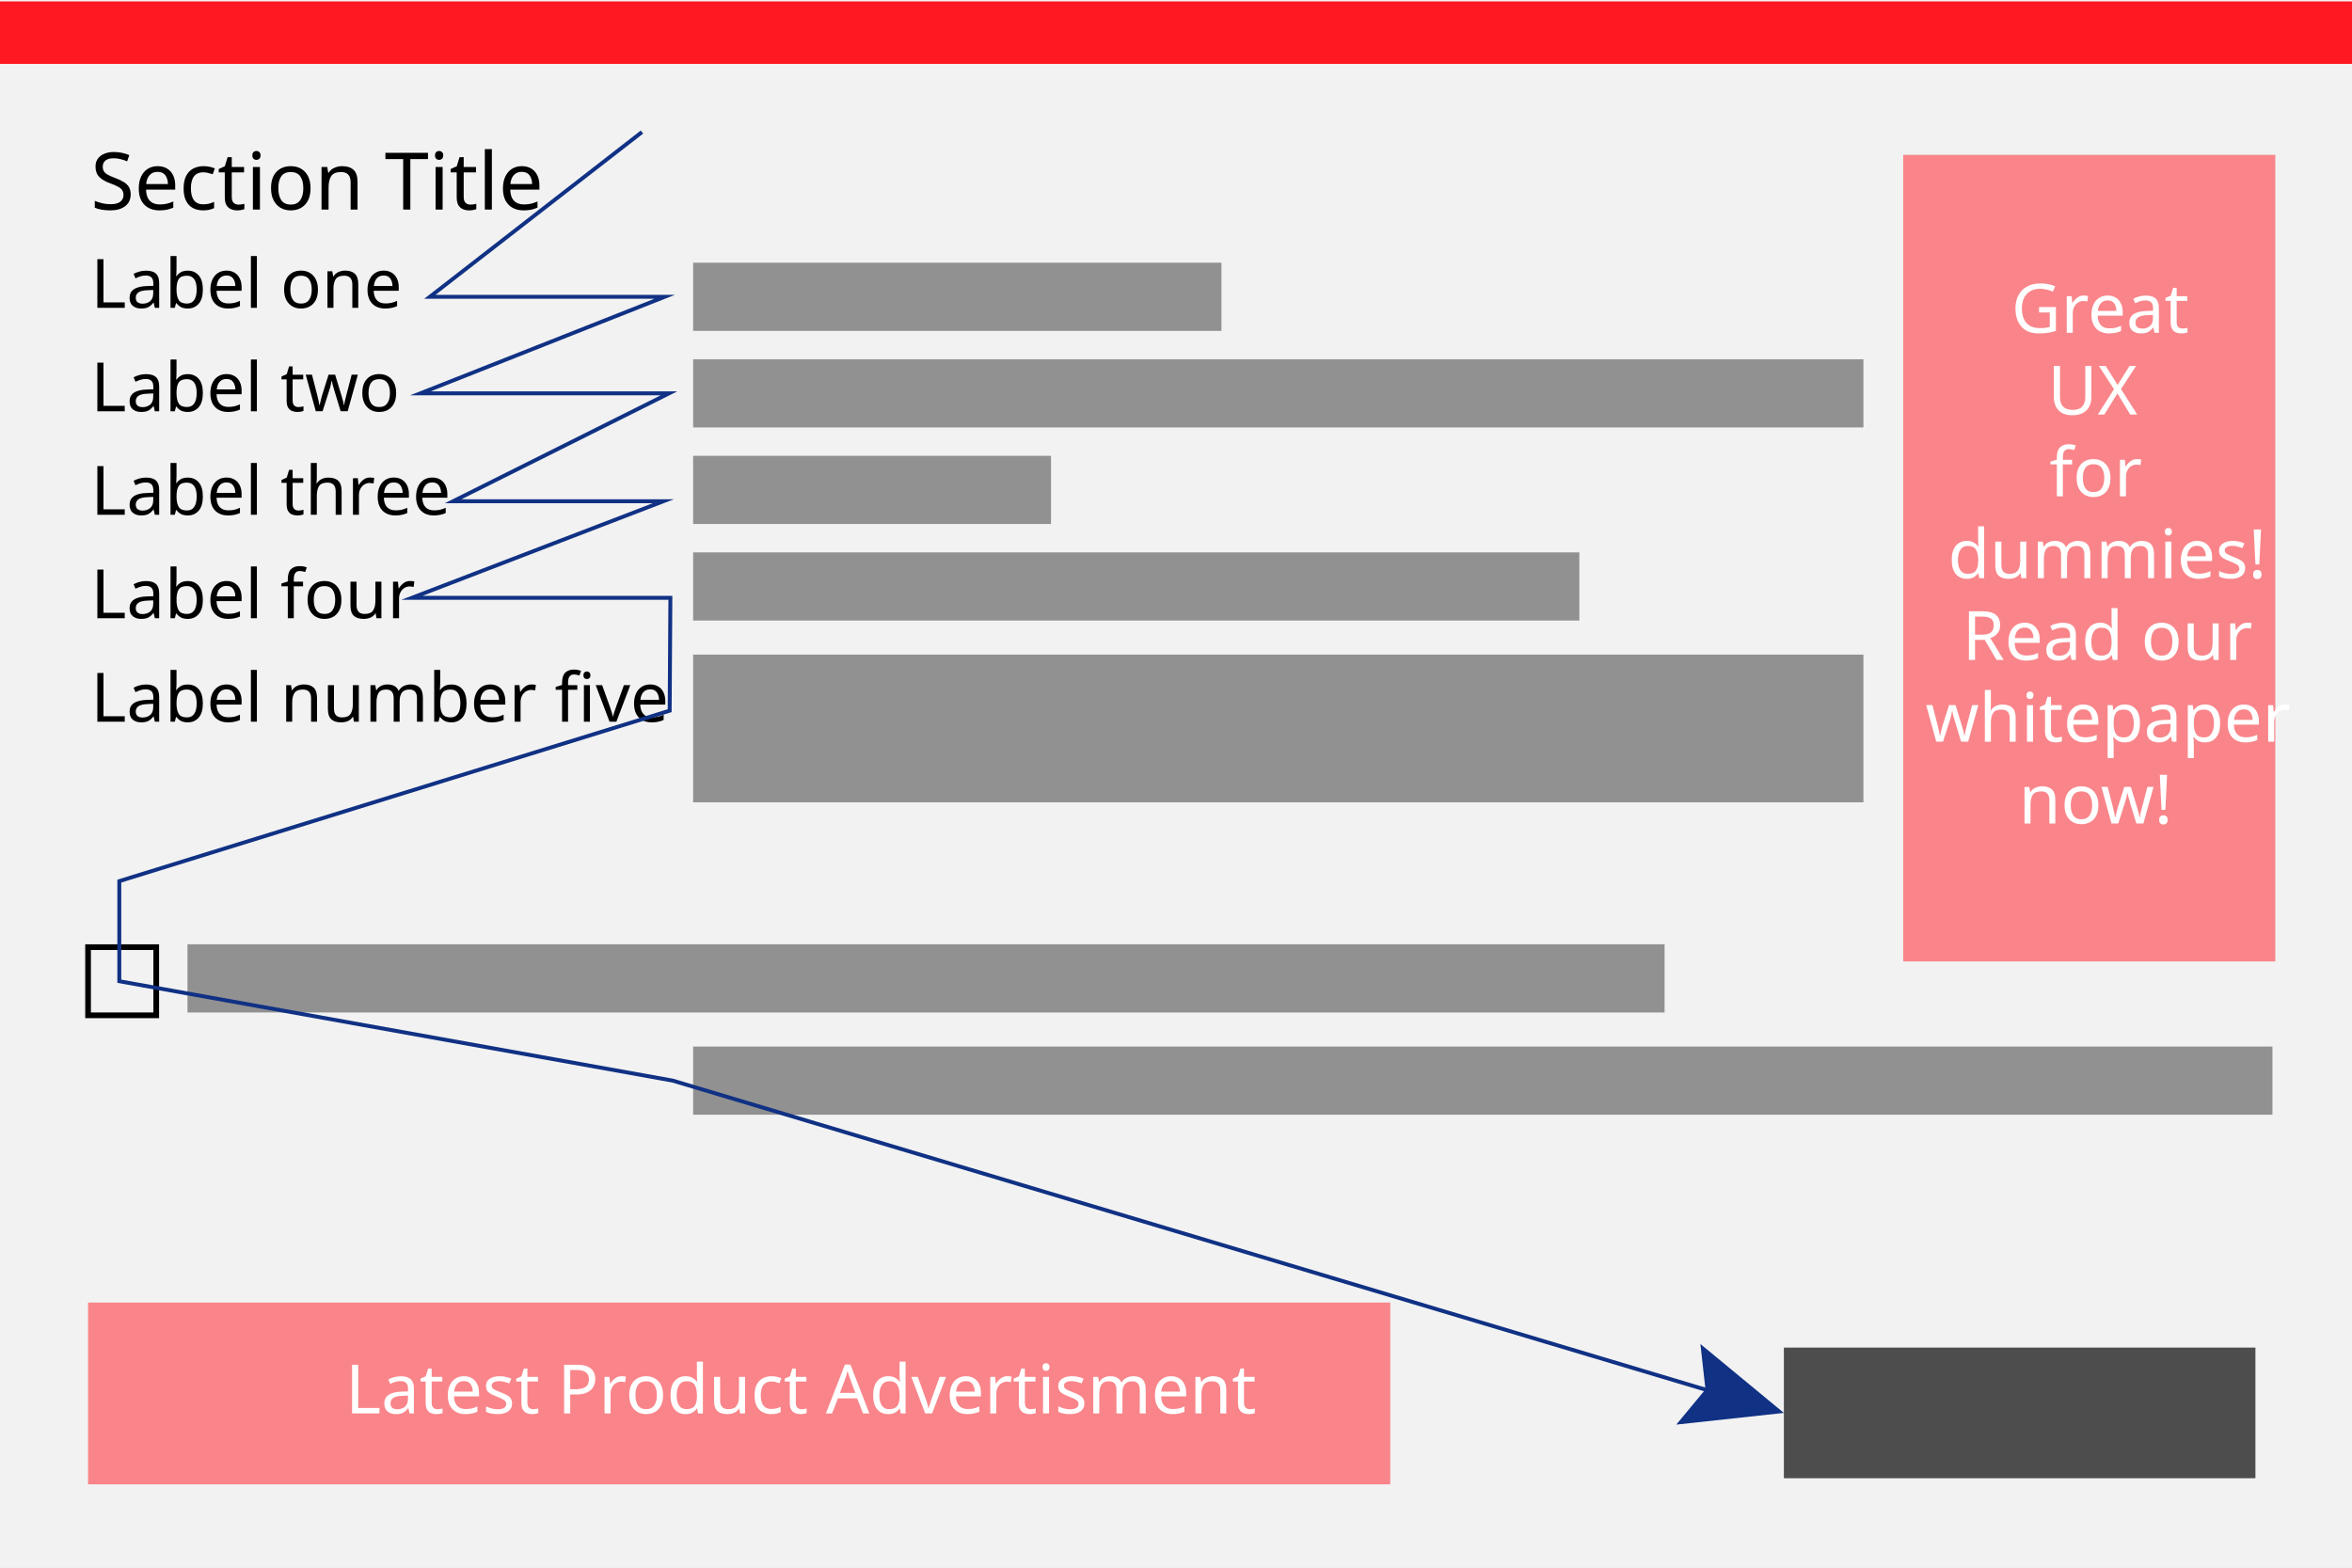
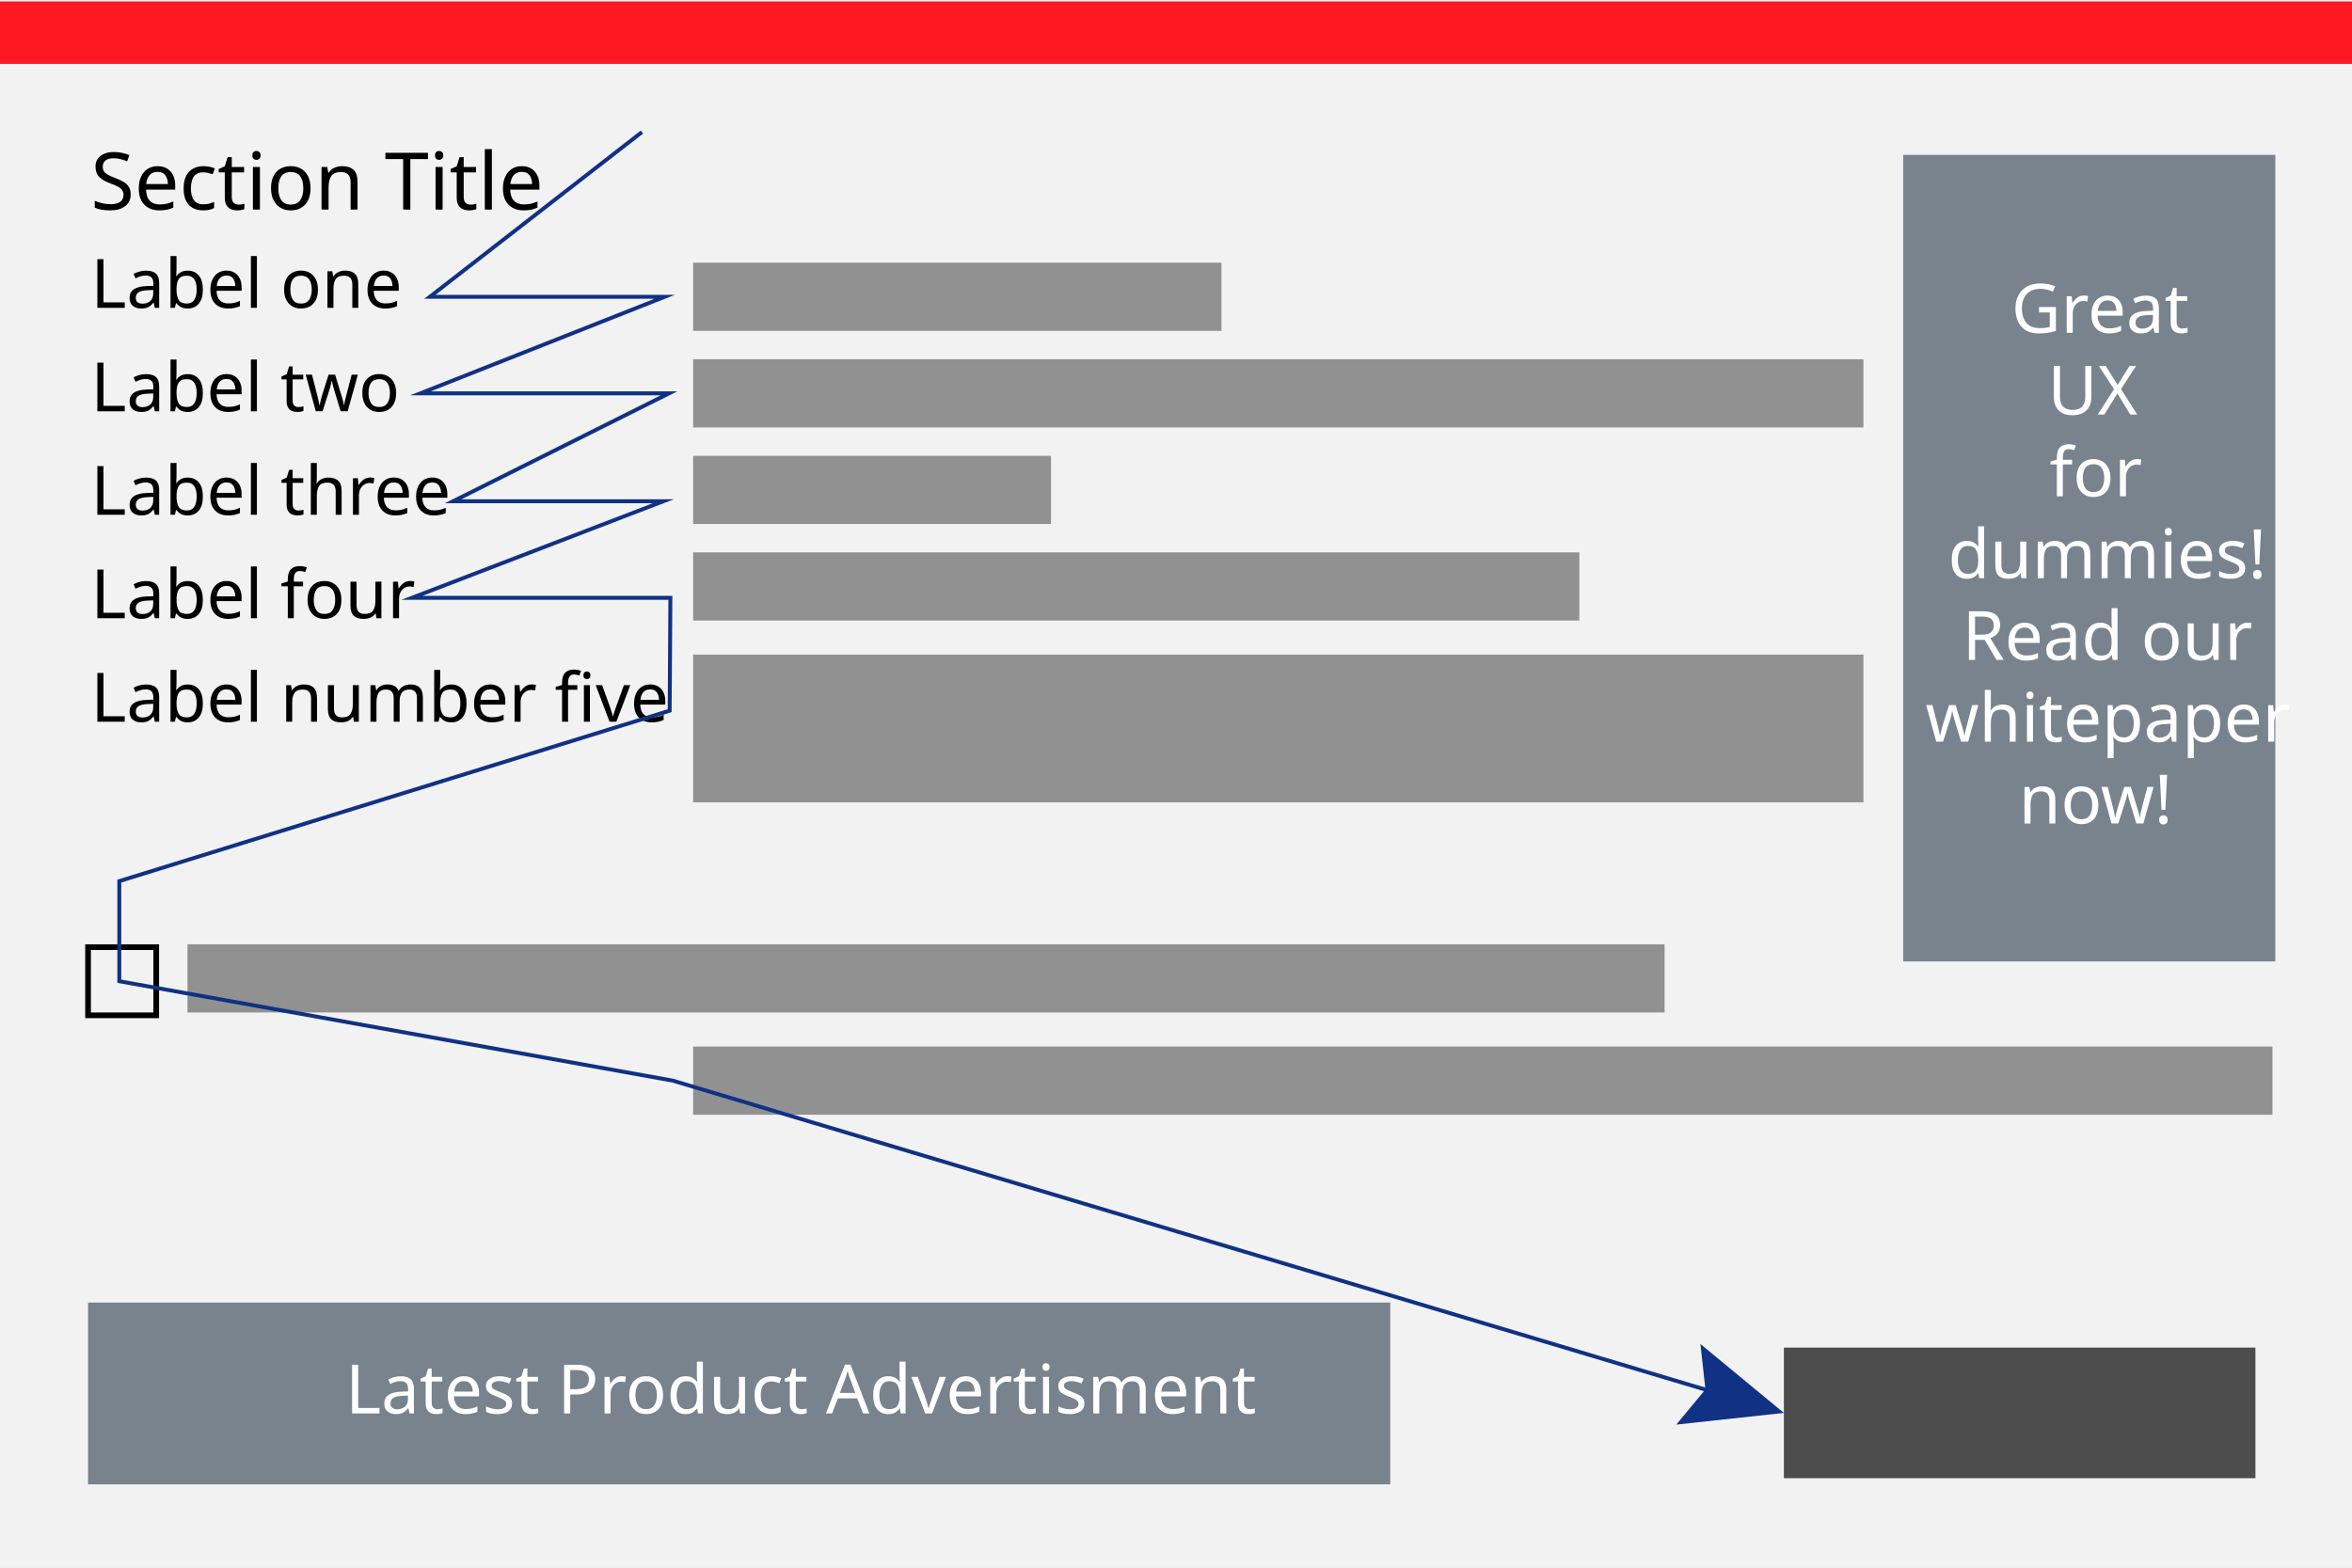
<svg xmlns="http://www.w3.org/2000/svg" version="1.1" id="Ebene_1" x="0px" y="0px" width="600px" height="400px" viewBox="0 0 600 400" enable-background="new 0 0 600 400" xml:space="preserve">
-   <rect y="9.782" fill="#F2F2F2" width="600" height="389.855" />
+   <rect y="9.782" fill="#F2F2F2" width="600" height="389.854" />
  <text transform="matrix(1 0 0 1 23.1484 53.4758)" font-family="'FranklinGothic-Medium'" font-size="20.29">Section Title</text>
  <text transform="matrix(1 0 0 1 23.1484 78.5471)" font-family="'FranklinGothic-Medium'" font-size="17.391">Label one</text>
-   <rect x="176.812" y="67.03" fill="#919191" width="134.782" height="17.392" />
+   <rect x="176.812" y="67.03" fill="#919191" width="134.782" height="17.393" />
  <text transform="matrix(1 0 0 1 23.1484 104.9456)" font-family="'FranklinGothic-Medium'" font-size="17.391">Label two</text>
  <rect x="176.812" y="91.668" fill="#919191" width="298.551" height="17.391" />
  <text transform="matrix(1 0 0 1 23.1484 131.344)" font-family="'FranklinGothic-Medium'" font-size="17.391">Label three</text>
  <rect x="176.812" y="116.306" fill="#919191" width="91.305" height="17.391" />
  <text transform="matrix(1 0 0 1 23.1484 157.7424)" font-family="'FranklinGothic-Medium'" font-size="17.391">Label four</text>
-   <rect x="176.812" y="140.943" fill="#919191" width="226.086" height="17.392" />
-   <rect x="176.812" y="267.03" fill="#919191" width="402.898" height="17.392" />
+   <rect x="176.812" y="140.943" fill="#919191" width="226.086" height="17.393" />
+   <rect x="176.812" y="267.03" fill="#919191" width="402.898" height="17.393" />
  <text transform="matrix(1 0 0 1 23.1484 184.1399)" font-family="'FranklinGothic-Medium'" font-size="17.391">Label number five</text>
-   <rect x="176.812" y="167.03" fill="#919191" width="298.551" height="37.682" />
+   <rect x="176.812" y="167.03" fill="#919191" width="298.551" height="37.683" />
  <rect x="455.072" y="343.842" fill="#4D4D4D" width="120.29" height="33.333" />
-   <rect x="47.826" y="240.943" fill="#919191" width="376.813" height="17.392" />
+   <rect x="47.826" y="240.943" fill="#919191" width="376.813" height="17.393" />
  <rect x="22.464" y="241.668" fill="#F2F2F2" stroke="#000000" stroke-width="1.449" stroke-miterlimit="10" width="17.391" height="17.391" />
  <g>
    <g>
-       <polyline fill="none" stroke="#103184" stroke-miterlimit="10" points="163.768,33.697 109.662,75.726 169.565,75.726     107.247,100.363 170.652,100.363 115.58,127.899 169.203,127.899 105.072,152.537 171.015,152.537 170.833,181.33 30.435,224.82     30.435,250.363 171.619,275.726 438.314,355.541   " />
+       <polyline fill="none" stroke="#103184" stroke-miterlimit="10" points="163.768,33.697 109.662,75.726 169.565,75.726     107.247,100.363 170.652,100.363 115.58,127.899 169.203,127.899 105.072,152.537 171.015,152.537 170.833,181.33 30.435,224.82     30.435,250.363 171.619,275.726 438.314,355.54   " />
      <g>
-         <polygon fill="#103184" points="427.618,363.491 435.064,354.516 433.777,342.925 455.072,360.509    " />
+         <polygon fill="#103184" points="427.618,363.49 435.064,354.516 433.777,342.925 455.072,360.509    " />
      </g>
    </g>
  </g>
  <rect y="0.363" fill="#FF1821" width="600" height="15.942" />
  <g>
-     <rect x="22.464" y="332.353" opacity="0.5" fill="#FF1821" enable-background="new    " width="332.201" height="46.377" />
+     <rect x="22.464" y="332.353" fill="#79838D" enable-background="new    " width="332.201" height="46.377" />
    <text transform="matrix(1 0 0 1 88.1309 360.6438)" fill="#FFFFFF" font-family="'MyriadPro-Regular'" font-size="17.391">Latest Product Advertisment</text>
  </g>
  <g>
-     <rect x="485.509" y="39.51" opacity="0.5" fill="#FF1821" enable-background="new    " width="94.929" height="205.8" />
+     <rect x="485.509" y="39.51" fill="#79838D" enable-background="new    " width="94.929" height="205.8" />
    <text transform="matrix(1 0 0 1 513.0859 84.9055)" fill="#FFFFFF" font-family="'MyriadPro-Regular'" font-size="17.391">Great</text>
    <text transform="matrix(1 0 0 1 522.3818 105.7747)" fill="#FFFFFF" font-family="'MyriadPro-Regular'" font-size="17.391">UX</text>
    <text transform="matrix(1 0 0 1 522.8164 126.6438)" fill="#FFFFFF" font-family="'MyriadPro-Regular'" font-size="17.391">for</text>
    <text transform="matrix(1 0 0 1 496.9395 147.5139)" fill="#FFFFFF" font-family="'MyriadPro-Regular'" font-size="17.391">dummies!</text>
    <text transform="matrix(1 0 0 1 500.5908 168.384)" fill="#FFFFFF" font-family="'MyriadPro-Regular'" font-size="17.391">Read our</text>
    <text transform="matrix(1 0 0 1 491.1895 189.2532)" fill="#FFFFFF" font-family="'MyriadPro-Regular'" font-size="17.391">whitepaper</text>
    <text transform="matrix(1 0 0 1 514.9727 210.1233)" fill="#FFFFFF" font-family="'MyriadPro-Regular'" font-size="17.391">now!</text>
  </g>
</svg>
